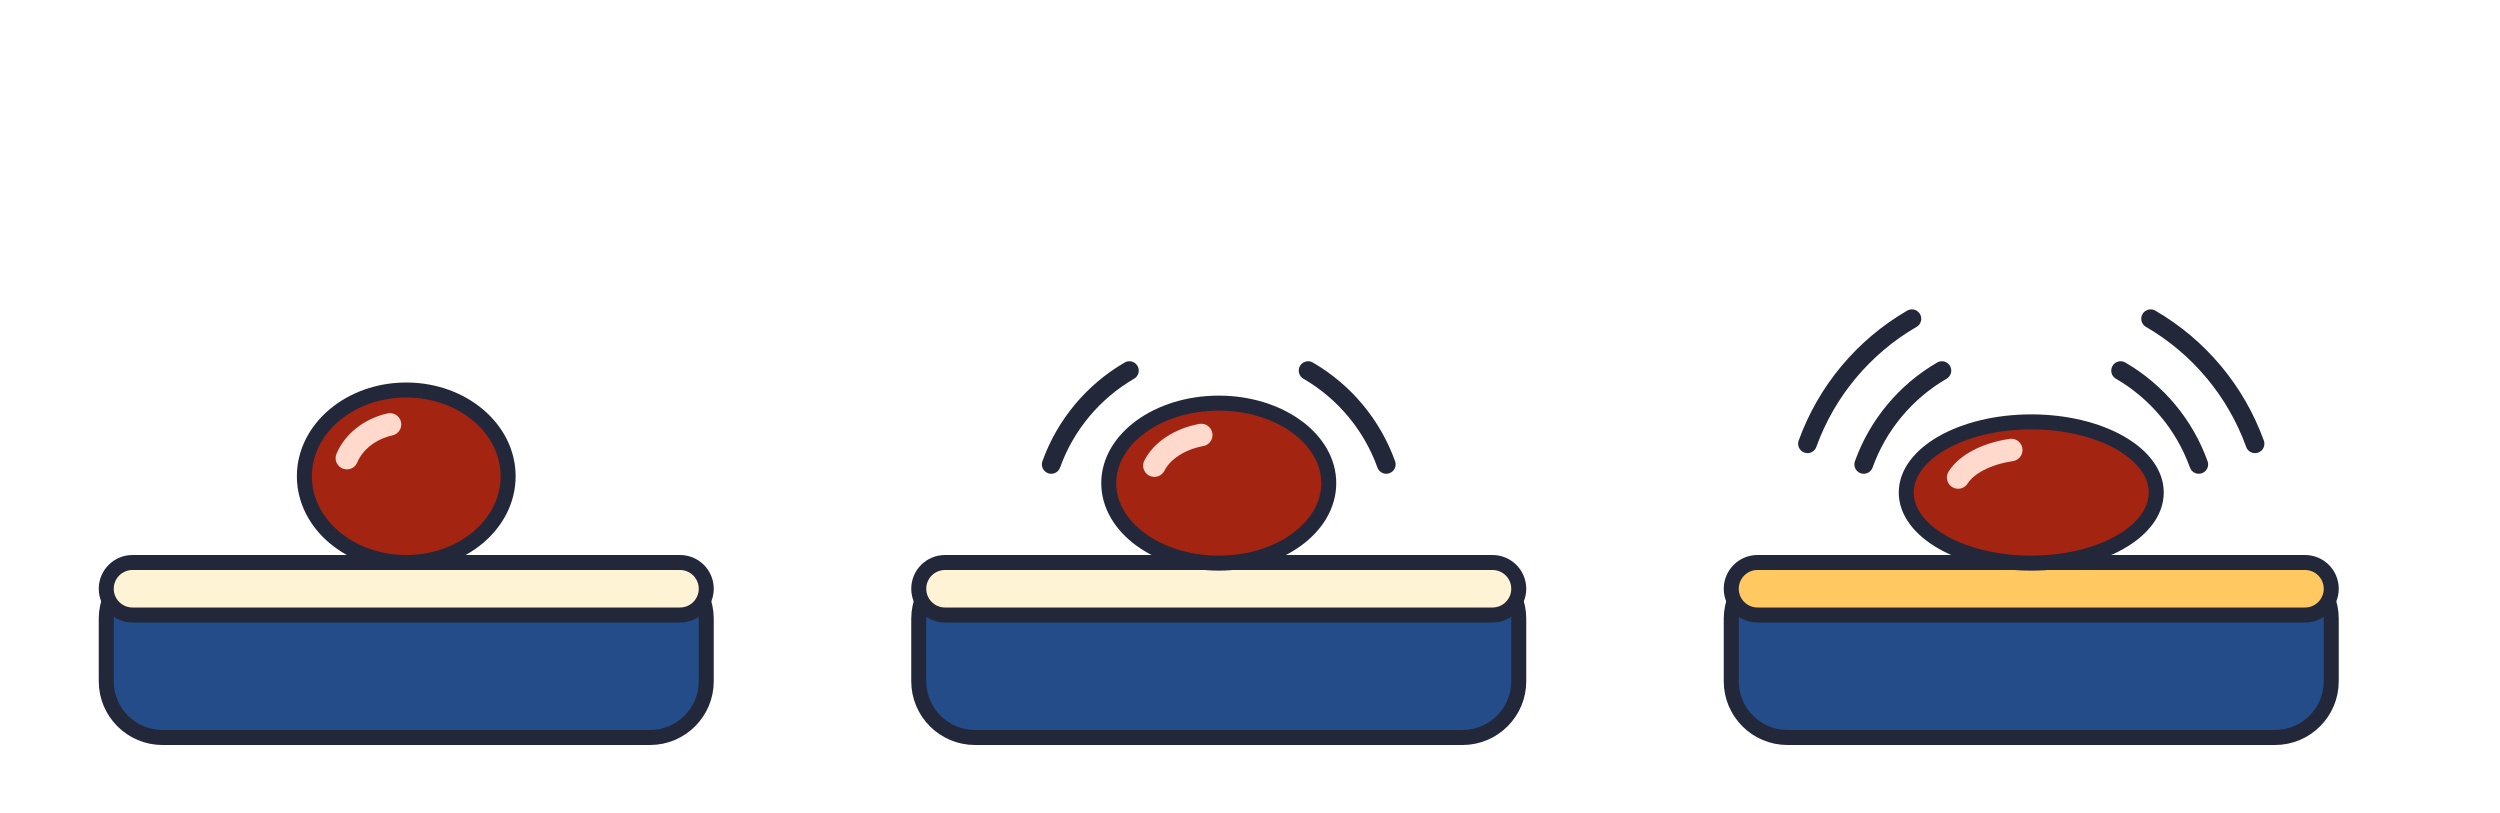
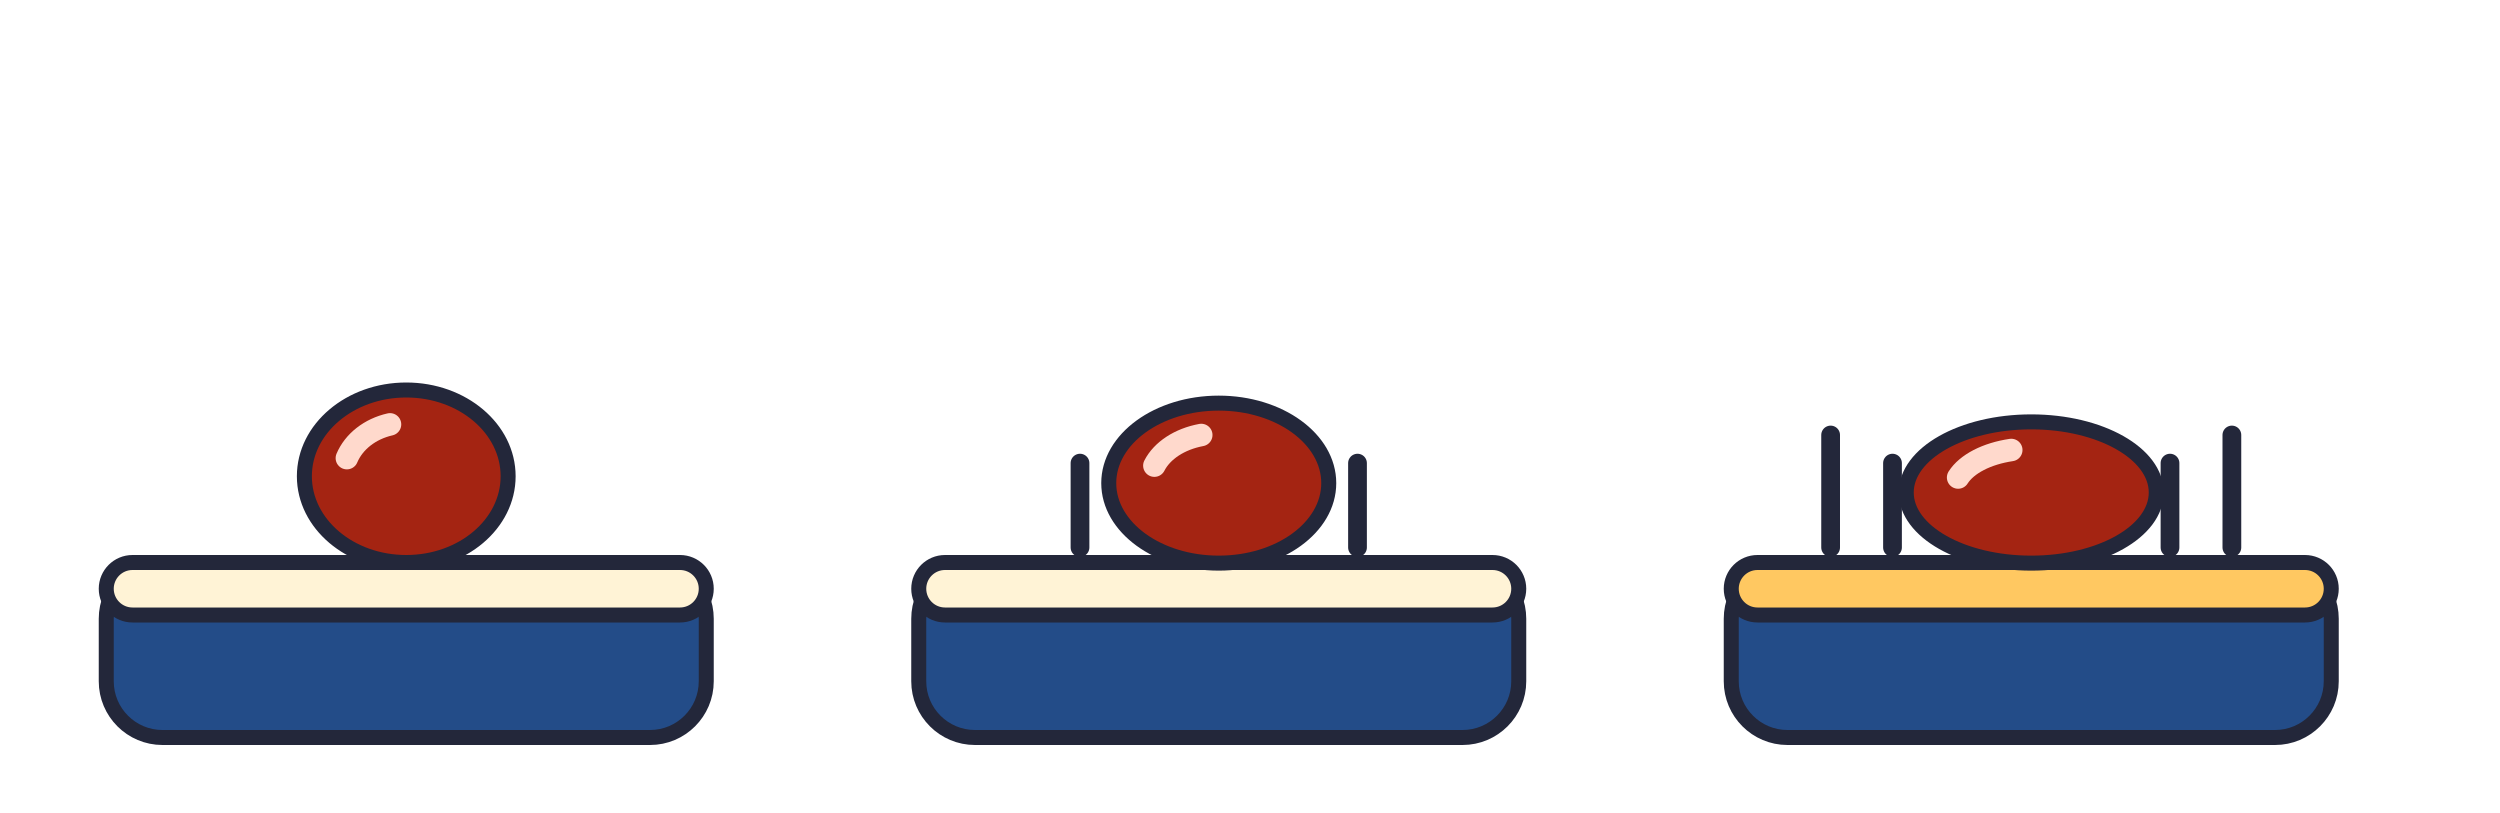
<svg xmlns="http://www.w3.org/2000/svg" viewBox="0 0 400 130">
  <g transform="translate(0 0)">
    <rect x="17" y="90" width="96" height="28" rx="9" fill="#234C88" stroke="#23273A" stroke-width="2.4" />
    <rect x="17" y="90" width="96" height="8.4" rx="4.2" fill="#FFF3D6" stroke="#23273A" stroke-width="2.4" />
    <ellipse cx="65" cy="76.2" rx="16.3" ry="13.8" fill="#A42412" stroke="#23273A" stroke-width="2.4" />
    <path d="M55.5 73.3 A10.1 8.6 0 0 1 62.4 67.9" fill="none" stroke="#FFD9CC" stroke-width="3.6" stroke-linecap="round" />
  </g>
  <g transform="translate(130 0)">
    <rect x="17" y="90" width="96" height="28" rx="9" fill="#234C88" stroke="#23273A" stroke-width="2.4" />
    <rect x="17" y="90" width="96" height="8.4" rx="4.2" fill="#FFF3D6" stroke="#23273A" stroke-width="2.4" />
    <ellipse cx="65" cy="77.3" rx="17.6" ry="12.8" fill="#A42412" stroke="#23273A" stroke-width="2.4" />
    <path d="M54.7 74.5 A10.9 7.9 0 0 1 62.2 69.6" fill="none" stroke="#FFD9CC" stroke-width="3.6" stroke-linecap="round" />
-     <path d="M38.2 74.3 A28.5 28.5 0 0 1 50.7 59.3" fill="none" stroke="#23273A" stroke-width="3" stroke-linecap="round" />
-     <path d="M79.3 59.3 A28.5 28.5 0 0 1 91.8 74.3" fill="none" stroke="#23273A" stroke-width="3" stroke-linecap="round" />
+     <line x1="42.8" y1="74.1" x2="42.8" y2="87.6" stroke="#23273A" stroke-width="3" stroke-linecap="round" />
+     <line x1="87.2" y1="74.1" x2="87.2" y2="87.6" stroke="#23273A" stroke-width="3" stroke-linecap="round" />
  </g>
  <g transform="translate(260 0)">
    <rect x="17" y="90" width="96" height="28" rx="9" fill="#234C88" stroke="#23273A" stroke-width="2.4" />
    <rect x="17" y="90" width="96" height="8.4" rx="4.2" fill="#FFC861" stroke="#23273A" stroke-width="2.4" />
    <ellipse cx="65" cy="78.8" rx="20" ry="11.3" fill="#A42412" stroke="#23273A" stroke-width="2.4" />
    <path d="M53.3 76.4 A12.4 7 0 0 1 61.8 72" fill="none" stroke="#FFD9CC" stroke-width="3.6" stroke-linecap="round" />
-     <path d="M38.2 74.3 A28.5 28.5 0 0 1 50.7 59.3" fill="none" stroke="#23273A" stroke-width="3" stroke-linecap="round" />
-     <path d="M79.3 59.3 A28.5 28.5 0 0 1 91.8 74.3" fill="none" stroke="#23273A" stroke-width="3" stroke-linecap="round" />
-     <path d="M29.2 71 A38.1 38.1 0 0 1 45.9 51" fill="none" stroke="#23273A" stroke-width="3" stroke-linecap="round" />
-     <path d="M84.1 51 A38.1 38.1 0 0 1 100.8 71" fill="none" stroke="#23273A" stroke-width="3" stroke-linecap="round" />
+     <line x1="42.8" y1="74.1" x2="42.8" y2="87.6" stroke="#23273A" stroke-width="3" stroke-linecap="round" />
+     <line x1="87.2" y1="74.1" x2="87.2" y2="87.6" stroke="#23273A" stroke-width="3" stroke-linecap="round" />
+     <line x1="32.9" y1="69.6" x2="32.9" y2="87.6" stroke="#23273A" stroke-width="3" stroke-linecap="round" />
+     <line x1="97.1" y1="69.6" x2="97.1" y2="87.6" stroke="#23273A" stroke-width="3" stroke-linecap="round" />
  </g>
</svg>
